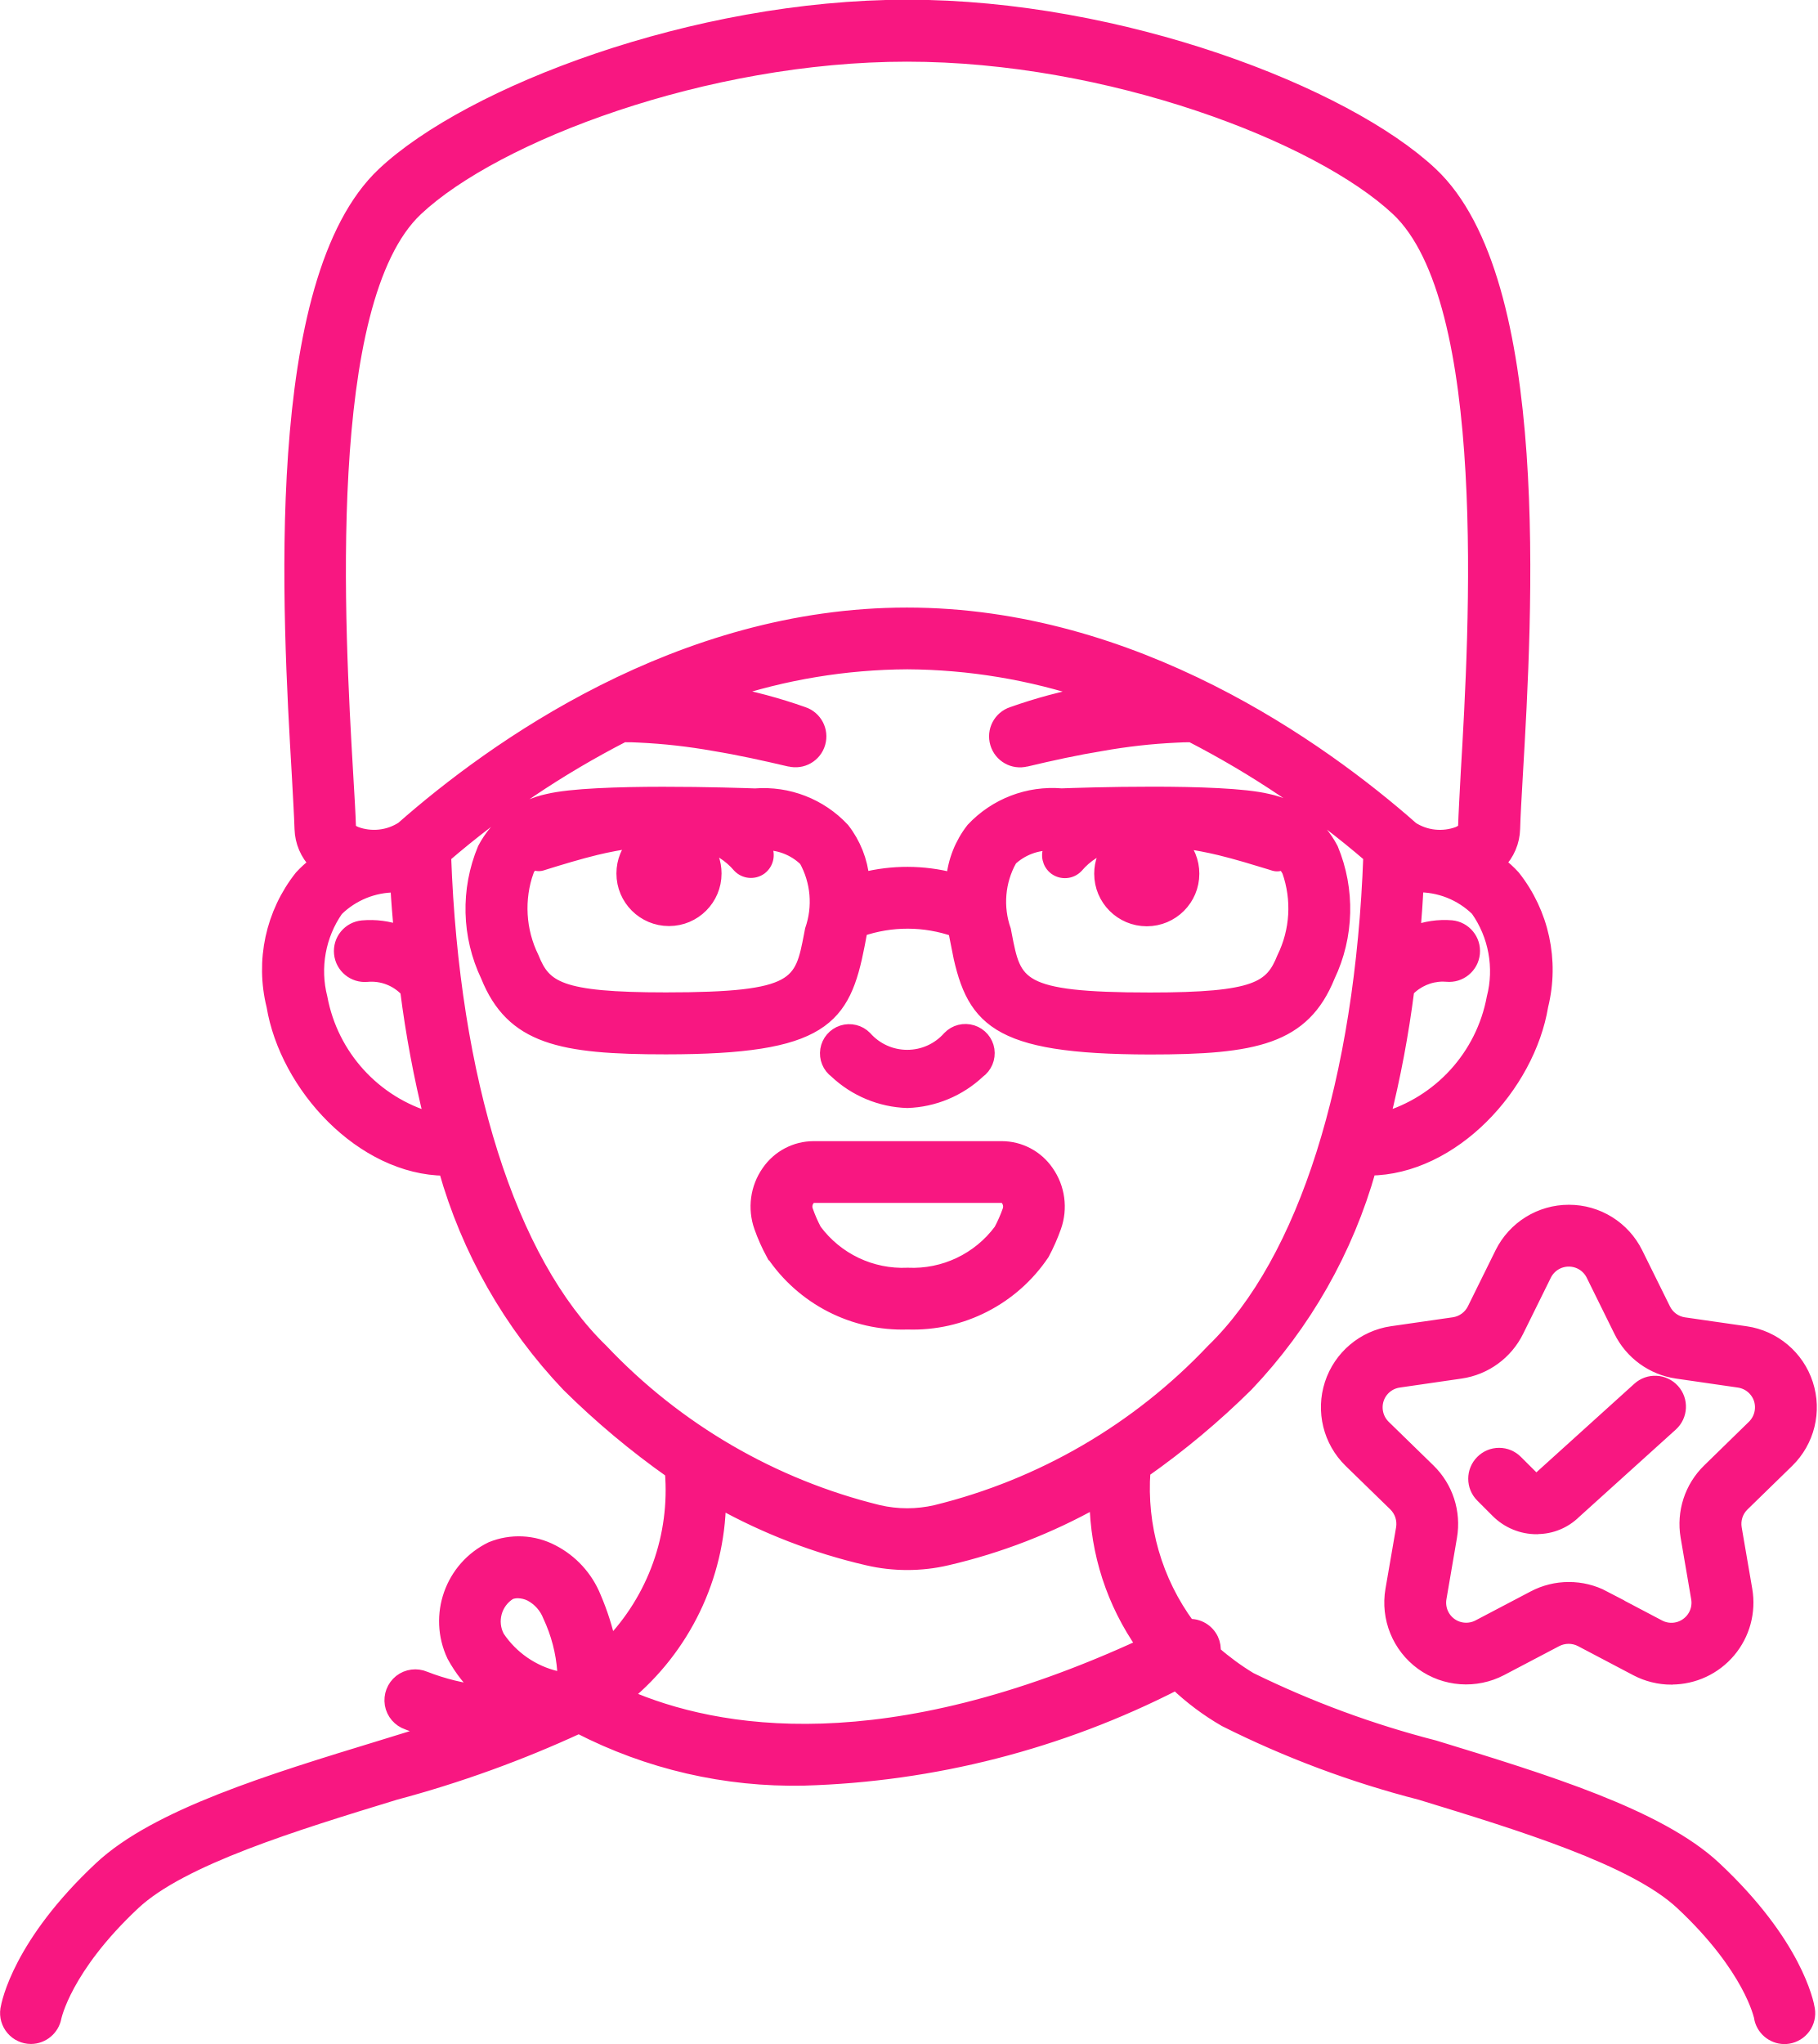
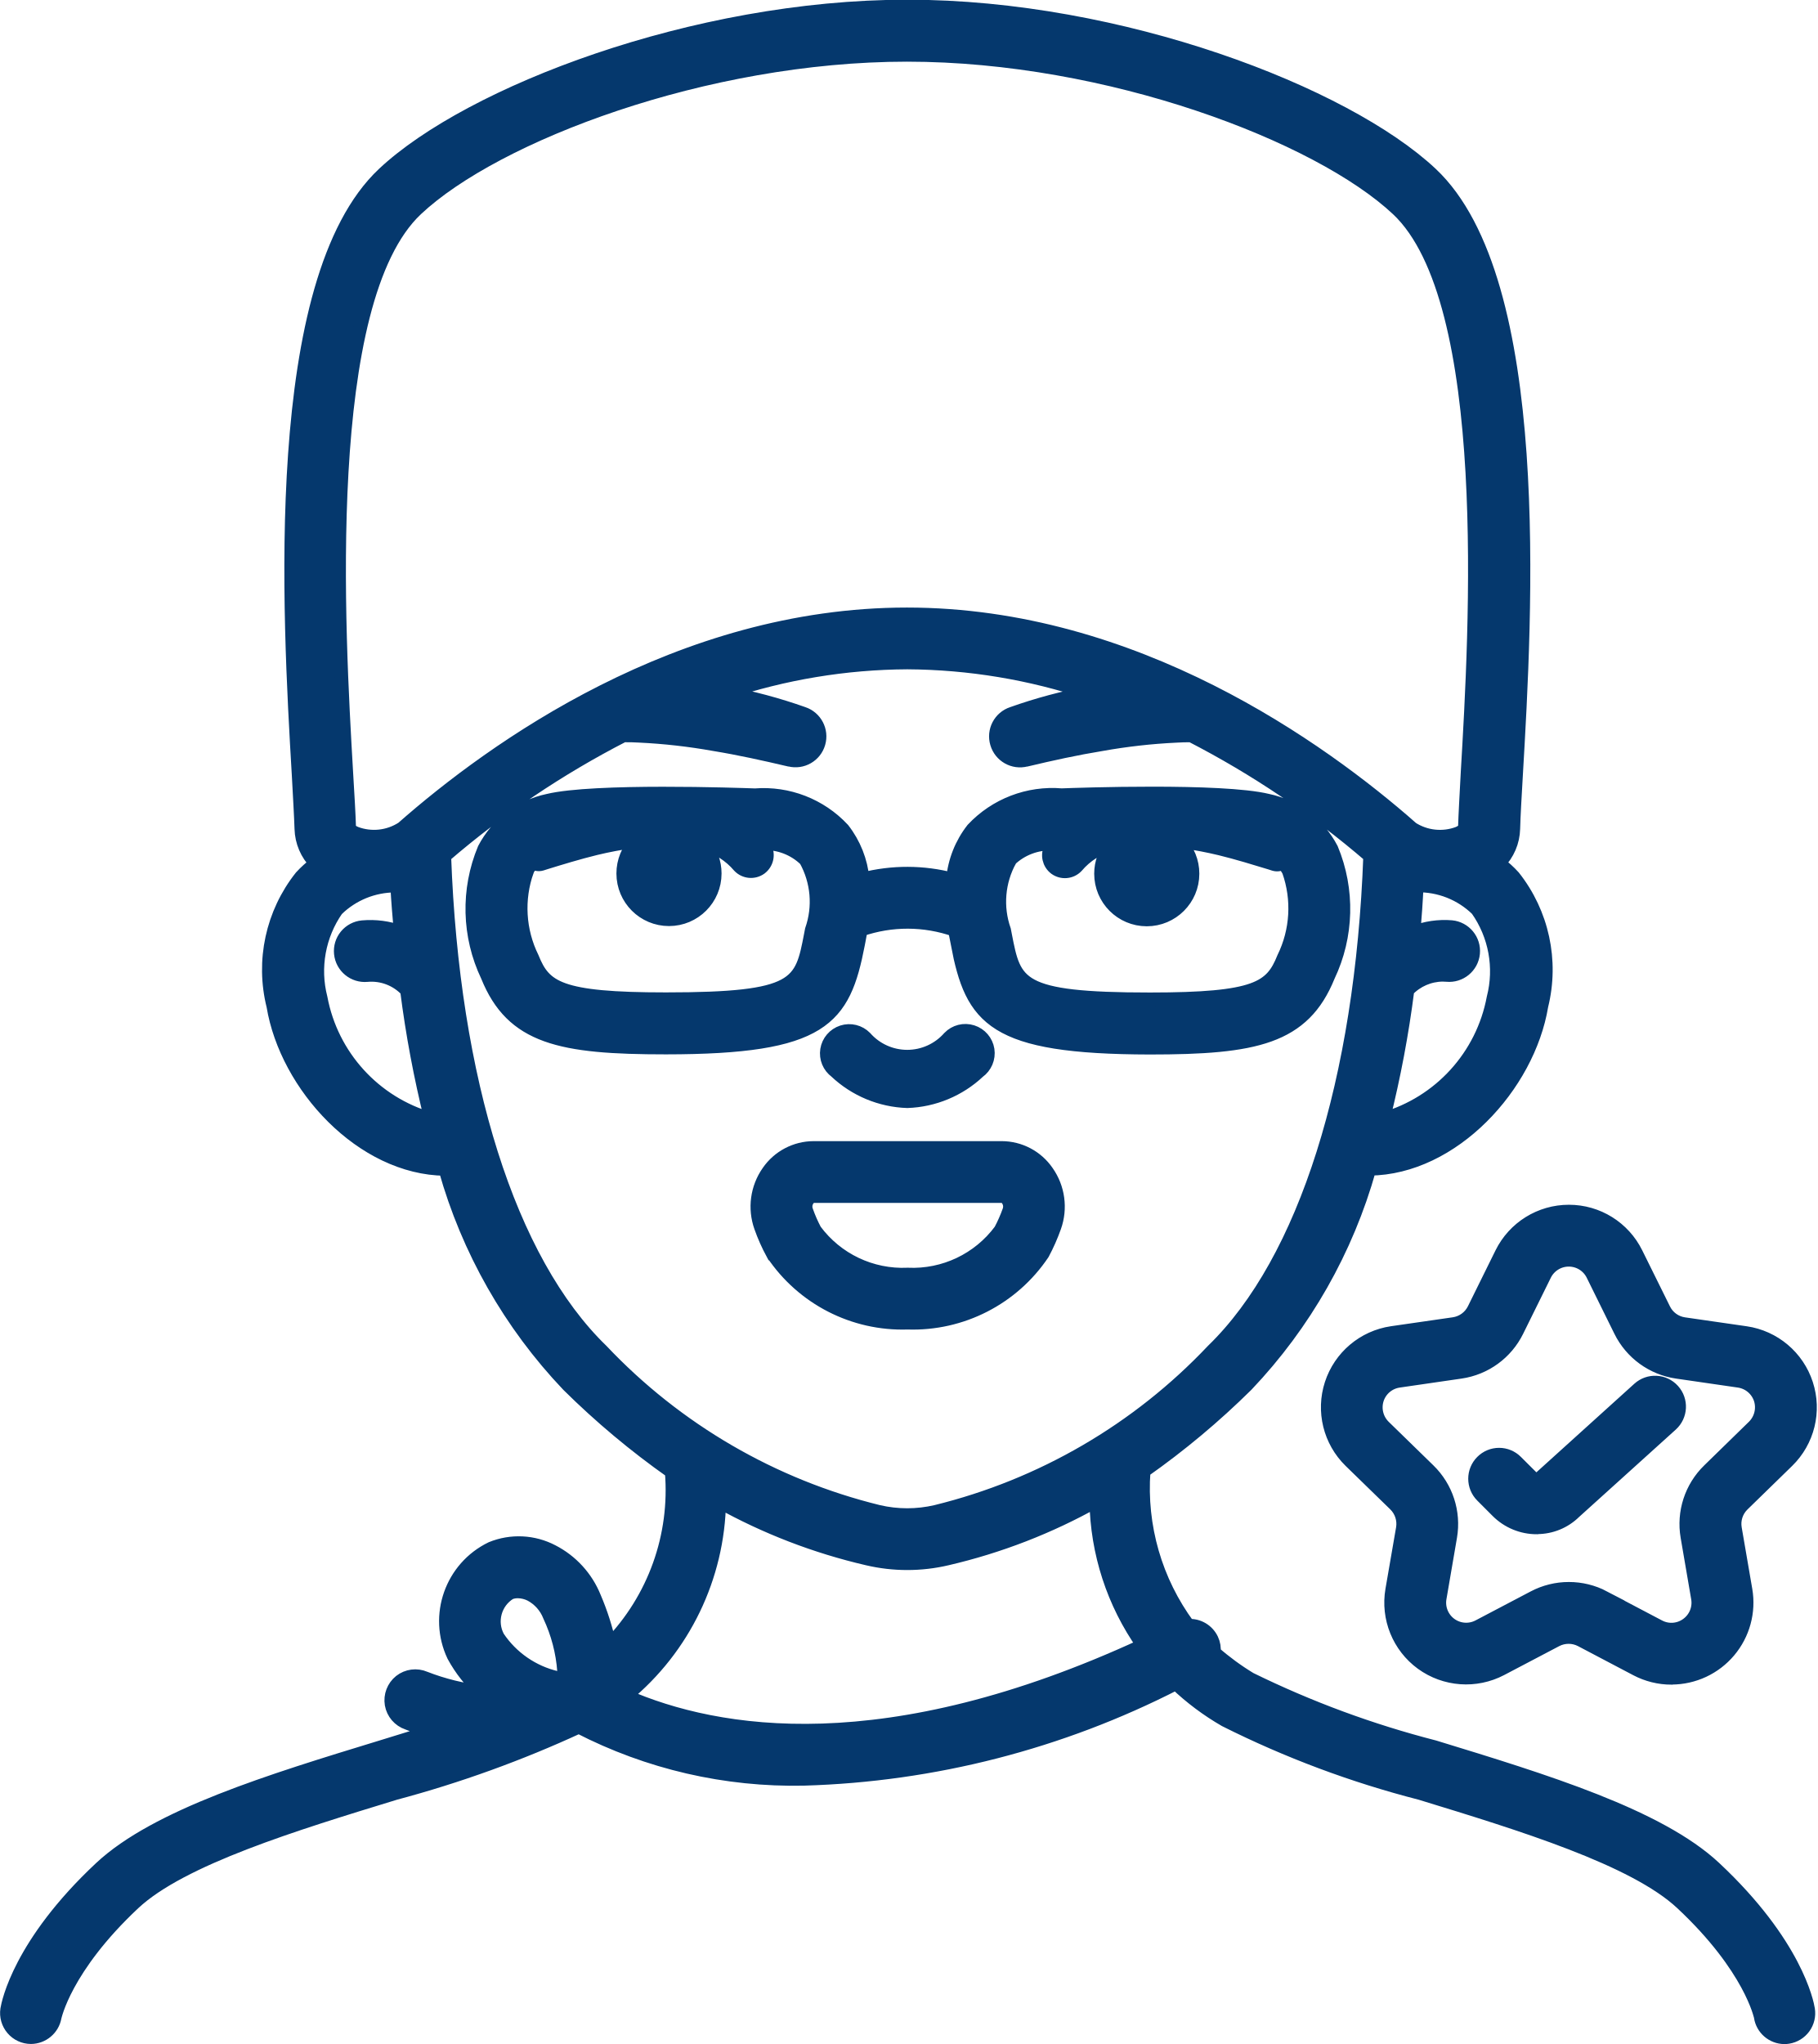
<svg xmlns="http://www.w3.org/2000/svg" width="67.146" height="75.499" viewBox="0 0 67.146 75.499">
-   <path id="service-icon5" d="M-8815.206,74.25c0-.007-.363-1.819-2.91-4.2-1.759-1.649-5.96-2.933-9.659-4.065a36.1,36.1,0,0,1-7.216-2.7,9.515,9.515,0,0,1-1.816-1.358,32.2,32.2,0,0,1-13.746,3.529,17.335,17.335,0,0,1-8.317-1.923,42.12,42.12,0,0,1-6.788,2.453c-3.7,1.132-7.9,2.416-9.659,4.065-2.547,2.387-2.91,4.2-2.915,4.214a.9.9,0,0,1-.878.733.888.888,0,0,1-.675-.312.893.893,0,0,1-.205-.715c.04-.238.466-2.422,3.454-5.219,2.063-1.932,6.28-3.223,10.356-4.468.642-.2,1.274-.39,1.887-.583q-.458-.131-.9-.306a.893.893,0,0,1-.595-.693.9.9,0,0,1,.325-.851.893.893,0,0,1,.905-.118,8.4,8.4,0,0,0,2.133.524,5,5,0,0,1-1.07-1.349,2.988,2.988,0,0,1,1.4-3.965,2.672,2.672,0,0,1,2.248.109,3.3,3.3,0,0,1,1.552,1.7,9.641,9.641,0,0,1,.562,1.76,8.2,8.2,0,0,0,2.293-6.4,29.935,29.935,0,0,1-3.822-3.2,19.062,19.062,0,0,1-4.542-7.983c-3.075-.031-5.863-3.067-6.354-6.026a5.513,5.513,0,0,1,1.029-4.763,4.092,4.092,0,0,1,.553-.5,1.885,1.885,0,0,1-.546-1.275c-.016-.49-.056-1.166-.1-1.986-.348-5.926-1.069-18.257,3.143-22.21,3.167-2.973,11.466-6.18,19.347-6.18s16.182,3.207,19.347,6.178c4.212,3.954,3.489,16.284,3.142,22.212-.047.818-.087,1.493-.1,1.981a1.873,1.873,0,0,1-.546,1.277,3.74,3.74,0,0,1,.553.5,5.524,5.524,0,0,1,1.032,4.76c-.49,2.962-3.28,6-6.356,6.026a19.057,19.057,0,0,1-4.539,7.985A29.774,29.774,0,0,1-8838,54.086a8.545,8.545,0,0,0,1.65,5.713.892.892,0,0,1,.864.509.892.892,0,0,1,.079.478,9.554,9.554,0,0,0,1.338.98,35.475,35.475,0,0,0,6.806,2.514c4.079,1.248,8.293,2.536,10.356,4.468,2.991,2.8,3.417,4.983,3.454,5.222l0,0a.89.89,0,0,1-.74,1.021.888.888,0,0,1-.142.011A.892.892,0,0,1-8815.206,74.25Zm-22.811-13.725a9.505,9.505,0,0,1-1.737-5.34,20.959,20.959,0,0,1-5.512,2.137,6.42,6.42,0,0,1-2.939,0,20.99,20.99,0,0,1-5.476-2.11,9.5,9.5,0,0,1-3.468,7.181C-8853.738,63.879-8847.525,64.916-8838.017,60.525Zm-23.4-1.937a1.235,1.235,0,0,0-.441,1.636,3.6,3.6,0,0,0,2.169,1.5.233.233,0,0,0,.193-.058.23.23,0,0,0,.081-.183,5.8,5.8,0,0,0-.535-2.048,1.514,1.514,0,0,0-.7-.787,1.091,1.091,0,0,0-.459-.114h-.016A.757.757,0,0,0-8861.414,58.587Zm-2.42-27.22c.3,8.27,2.387,14.954,5.808,18.268a20.947,20.947,0,0,0,10.229,5.953,4.683,4.683,0,0,0,2.124,0h0a20.947,20.947,0,0,0,10.229-5.953c3.421-3.316,5.507-10,5.81-18.268a33.974,33.974,0,0,0-6.606-4.451c-.183,0-.366,0-.55.014a21.42,21.42,0,0,0-2.77.312c-.93.152-1.853.354-2.772.573h-.012a.891.891,0,0,1-1.078-.611.888.888,0,0,1,.575-1.1,18.94,18.94,0,0,1,2.844-.764,21.523,21.523,0,0,0-6.729-1.119,21.531,21.531,0,0,0-6.718,1.114,19.083,19.083,0,0,1,2.869.769h0a.89.89,0,0,1,.575,1.094.89.89,0,0,1-1.074.615l-.014,0c-.92-.216-1.845-.421-2.774-.573a21.428,21.428,0,0,0-2.768-.312q-.292-.018-.583-.013A33.877,33.877,0,0,0-8863.834,31.367Zm-3.974,1.975a3.981,3.981,0,0,0-.593,3.272,5.761,5.761,0,0,0,4.076,4.477,41.207,41.207,0,0,1-.892-4.76,1.788,1.788,0,0,0-1.471-.564.892.892,0,0,1-.972-.8.887.887,0,0,1,.8-.972,3.265,3.265,0,0,1,1.411.185c-.049-.566-.1-1.134-.13-1.718h-.066A3.094,3.094,0,0,0-8867.808,33.342Zm39.558,2.975a40.586,40.586,0,0,1-.9,4.771,5.759,5.759,0,0,0,4.073-4.475,3.961,3.961,0,0,0-.6-3.272,3.1,3.1,0,0,0-2.231-.883c-.028.588-.069,1.168-.118,1.738a3.142,3.142,0,0,1,1.4-.205.89.89,0,0,1,.8.972.892.892,0,0,1-.974.8c-.052,0-.1-.007-.154-.007A1.816,1.816,0,0,0-8828.25,36.317Zm.147-5.977a1.927,1.927,0,0,0,1.733.187c.1-.047.236-.12.236-.212.016-.5.056-1.192.1-2.03.308-5.215,1.021-17.425-2.583-20.808-2.919-2.739-10.677-5.7-18.125-5.7s-15.21,2.957-18.127,5.7c-3.6,3.383-2.889,15.593-2.586,20.806.05.838.092,1.533.107,2.032,0,.094.129.165.236.212a1.929,1.929,0,0,0,1.731-.187c3.352-2.951,10.231-7.9,18.636-7.9S-8831.455,27.392-8828.1,30.34Zm9.6,31.385a2.785,2.785,0,0,1-1.293-.321l-2.041-1.074a1,1,0,0,0-.925,0L-8824.8,61.4a2.779,2.779,0,0,1-2.922-.212,2.774,2.774,0,0,1-1.1-2.712l.393-2.273a1,1,0,0,0-.285-.878l-1.653-1.609a2.777,2.777,0,0,1-.7-2.844,2.777,2.777,0,0,1,2.237-1.888l2.284-.33a.994.994,0,0,0,.747-.542l1.021-2.068a2.771,2.771,0,0,1,2.487-1.544,2.768,2.768,0,0,1,2.484,1.544l1.023,2.068a.985.985,0,0,0,.744.544l2.284.33a2.774,2.774,0,0,1,2.237,1.888,2.771,2.771,0,0,1-.7,2.844l-1.651,1.609a.992.992,0,0,0-.285.878l.391,2.273a2.773,2.773,0,0,1-.613,2.255,2.777,2.777,0,0,1-2.119.989Zm-2.5-2.973,2.041,1.074a.986.986,0,0,0,1.043-.076.988.988,0,0,0,.395-.969l-.39-2.273a2.769,2.769,0,0,1,.8-2.454l1.651-1.611a1,1,0,0,0,.252-1.016.993.993,0,0,0-.8-.673l-2.285-.332a2.771,2.771,0,0,1-2.088-1.518l-1.021-2.068a.987.987,0,0,0-.887-.553.99.99,0,0,0-.89.553l-1.021,2.068a2.768,2.768,0,0,1-2.088,1.518l-2.282.332a.99.99,0,0,0-.8.673,1,1,0,0,0,.25,1.016l1.653,1.611a2.772,2.772,0,0,1,.8,2.454l-.39,2.273a.991.991,0,0,0,.393.967.991.991,0,0,0,1.04.078l2.044-1.074a2.774,2.774,0,0,1,1.293-.319A2.78,2.78,0,0,1-8821,58.752Zm-2.472-2.583a2.051,2.051,0,0,1-1.453-.6L-8825.5,55a.89.89,0,0,1,0-1.259.886.886,0,0,1,1.259,0l.568.566a.259.259,0,0,0,.361,0l3.605-3.26a.891.891,0,0,1,1.259.062.891.891,0,0,1-.062,1.259l-3.576,3.231a1.97,1.97,0,0,1-1.379.566Zm-28.231-10.118a6.881,6.881,0,0,1-.437-.985,2.236,2.236,0,0,1,.276-2.032,2.041,2.041,0,0,1,1.679-.885h6.942a2.037,2.037,0,0,1,1.678.885,2.23,2.23,0,0,1,.276,2.032,7.209,7.209,0,0,1-.435.985,5.778,5.778,0,0,1-4.992,2.556A5.77,5.77,0,0,1-8851.708,46.052Zm1.3-1.992a.448.448,0,0,0-.054.41,5.218,5.218,0,0,0,.318.727,4.034,4.034,0,0,0,3.426,1.629,4.036,4.036,0,0,0,3.428-1.629,5.379,5.379,0,0,0,.321-.729.453.453,0,0,0-.054-.408.271.271,0,0,0-.223-.129h-6.942A.264.264,0,0,0-8850.411,44.059Zm1.038-4.731a.83.83,0,0,1-.329-.8.831.831,0,0,1,.565-.66.83.83,0,0,1,.845.207,2.069,2.069,0,0,0,3.106,0,.83.83,0,0,1,.85-.214.832.832,0,0,1,.57.664.838.838,0,0,1-.341.807,4.041,4.041,0,0,1-2.63,1.094A4.039,4.039,0,0,1-8849.373,39.328Zm4.5-4.7-.035-.178c-.018-.091-.04-.209-.062-.348a5.289,5.289,0,0,0-3.483-.011c-.024.14-.047.263-.066.357l-.034.178c-.534,2.768-1.288,3.815-7.1,3.818-3.9,0-5.676-.368-6.594-2.645a5.756,5.756,0,0,1-.118-4.693,3.467,3.467,0,0,1,2.357-1.785c1.7-.41,7.04-.221,7.646-.2a4.006,4.006,0,0,1,3.247,1.261,3.524,3.524,0,0,1,.73,1.843,6.626,6.626,0,0,1,3.334.011,3.522,3.522,0,0,1,.733-1.856,4.033,4.033,0,0,1,3.285-1.261c.57-.022,5.912-.212,7.61.2a3.469,3.469,0,0,1,2.358,1.785,5.769,5.769,0,0,1-.118,4.7c-.921,2.278-2.7,2.645-6.595,2.645C-8843.59,38.439-8844.343,37.391-8844.878,34.623Zm1.935-3.113a3.18,3.18,0,0,0-.218,2.592l.035.181c.353,1.821.459,2.371,5.349,2.371,3.949,0,4.493-.419,4.94-1.529a4.155,4.155,0,0,0,.188-3.211,1.693,1.693,0,0,0-.212-.307.365.365,0,0,1-.325.057l-.153-.049c-.524-.16-1.206-.37-1.846-.526q-.671-.161-1.355-.259l-.146,0a1.688,1.688,0,0,1,.484,1.186,1.692,1.692,0,0,1-1.693,1.692,1.692,1.692,0,0,1-1.691-1.692,1.685,1.685,0,0,1,.408-1.1,2.6,2.6,0,0,0-1.309.831.6.6,0,0,1-.782.071.6.6,0,0,1-.169-.769l.009-.018c.022-.041.047-.081.071-.121A2.142,2.142,0,0,0-8842.943,31.51Zm-17.842.4a4.141,4.141,0,0,0,.188,3.211c.447,1.11.989,1.529,4.938,1.529,4.892,0,5-.55,5.351-2.371l.035-.183a3.175,3.175,0,0,0-.223-2.592,2.135,2.135,0,0,0-1.588-.606c.026.042.051.084.075.127l.011.018a.6.6,0,0,1-.169.767.6.6,0,0,1-.782-.071,2.6,2.6,0,0,0-1.31-.831,1.683,1.683,0,0,1,.406,1.1,1.692,1.692,0,0,1-1.691,1.692,1.692,1.692,0,0,1-1.693-1.692,1.691,1.691,0,0,1,.485-1.188l-.133,0c-.459.066-.917.152-1.369.261-.64.156-1.321.365-1.843.526l-.153.049a.364.364,0,0,1-.325-.058A1.676,1.676,0,0,0-8860.785,31.913Z" transform="translate(8880.253 0.25)" fill="#f81781" stroke="#f81781" stroke-width="0.5" />
+   <path id="service-icon5" d="M-8815.206,74.25c0-.007-.363-1.819-2.91-4.2-1.759-1.649-5.96-2.933-9.659-4.065a36.1,36.1,0,0,1-7.216-2.7,9.515,9.515,0,0,1-1.816-1.358,32.2,32.2,0,0,1-13.746,3.529,17.335,17.335,0,0,1-8.317-1.923,42.12,42.12,0,0,1-6.788,2.453c-3.7,1.132-7.9,2.416-9.659,4.065-2.547,2.387-2.91,4.2-2.915,4.214a.9.9,0,0,1-.878.733.888.888,0,0,1-.675-.312.893.893,0,0,1-.205-.715c.04-.238.466-2.422,3.454-5.219,2.063-1.932,6.28-3.223,10.356-4.468.642-.2,1.274-.39,1.887-.583q-.458-.131-.9-.306a.893.893,0,0,1-.595-.693.9.9,0,0,1,.325-.851.893.893,0,0,1,.905-.118,8.4,8.4,0,0,0,2.133.524,5,5,0,0,1-1.07-1.349,2.988,2.988,0,0,1,1.4-3.965,2.672,2.672,0,0,1,2.248.109,3.3,3.3,0,0,1,1.552,1.7,9.641,9.641,0,0,1,.562,1.76,8.2,8.2,0,0,0,2.293-6.4,29.935,29.935,0,0,1-3.822-3.2,19.062,19.062,0,0,1-4.542-7.983c-3.075-.031-5.863-3.067-6.354-6.026a5.513,5.513,0,0,1,1.029-4.763,4.092,4.092,0,0,1,.553-.5,1.885,1.885,0,0,1-.546-1.275c-.016-.49-.056-1.166-.1-1.986-.348-5.926-1.069-18.257,3.143-22.21,3.167-2.973,11.466-6.18,19.347-6.18s16.182,3.207,19.347,6.178c4.212,3.954,3.489,16.284,3.142,22.212-.047.818-.087,1.493-.1,1.981a1.873,1.873,0,0,1-.546,1.277,3.74,3.74,0,0,1,.553.5,5.524,5.524,0,0,1,1.032,4.76c-.49,2.962-3.28,6-6.356,6.026a19.057,19.057,0,0,1-4.539,7.985A29.774,29.774,0,0,1-8838,54.086a8.545,8.545,0,0,0,1.65,5.713.892.892,0,0,1,.864.509.892.892,0,0,1,.079.478,9.554,9.554,0,0,0,1.338.98,35.475,35.475,0,0,0,6.806,2.514c4.079,1.248,8.293,2.536,10.356,4.468,2.991,2.8,3.417,4.983,3.454,5.222l0,0a.89.89,0,0,1-.74,1.021.888.888,0,0,1-.142.011A.892.892,0,0,1-8815.206,74.25Zm-22.811-13.725a9.505,9.505,0,0,1-1.737-5.34,20.959,20.959,0,0,1-5.512,2.137,6.42,6.42,0,0,1-2.939,0,20.99,20.99,0,0,1-5.476-2.11,9.5,9.5,0,0,1-3.468,7.181C-8853.738,63.879-8847.525,64.916-8838.017,60.525Zm-23.4-1.937a1.235,1.235,0,0,0-.441,1.636,3.6,3.6,0,0,0,2.169,1.5.233.233,0,0,0,.193-.058.23.23,0,0,0,.081-.183,5.8,5.8,0,0,0-.535-2.048,1.514,1.514,0,0,0-.7-.787,1.091,1.091,0,0,0-.459-.114h-.016A.757.757,0,0,0-8861.414,58.587Zm-2.42-27.22c.3,8.27,2.387,14.954,5.808,18.268a20.947,20.947,0,0,0,10.229,5.953,4.683,4.683,0,0,0,2.124,0h0a20.947,20.947,0,0,0,10.229-5.953c3.421-3.316,5.507-10,5.81-18.268a33.974,33.974,0,0,0-6.606-4.451c-.183,0-.366,0-.55.014a21.42,21.42,0,0,0-2.77.312c-.93.152-1.853.354-2.772.573h-.012a.891.891,0,0,1-1.078-.611.888.888,0,0,1,.575-1.1,18.94,18.94,0,0,1,2.844-.764,21.523,21.523,0,0,0-6.729-1.119,21.531,21.531,0,0,0-6.718,1.114,19.083,19.083,0,0,1,2.869.769h0a.89.89,0,0,1,.575,1.094.89.89,0,0,1-1.074.615l-.014,0c-.92-.216-1.845-.421-2.774-.573a21.428,21.428,0,0,0-2.768-.312q-.292-.018-.583-.013A33.877,33.877,0,0,0-8863.834,31.367Zm-3.974,1.975a3.981,3.981,0,0,0-.593,3.272,5.761,5.761,0,0,0,4.076,4.477,41.207,41.207,0,0,1-.892-4.76,1.788,1.788,0,0,0-1.471-.564.892.892,0,0,1-.972-.8.887.887,0,0,1,.8-.972,3.265,3.265,0,0,1,1.411.185c-.049-.566-.1-1.134-.13-1.718h-.066A3.094,3.094,0,0,0-8867.808,33.342Zm39.558,2.975a40.586,40.586,0,0,1-.9,4.771,5.759,5.759,0,0,0,4.073-4.475,3.961,3.961,0,0,0-.6-3.272,3.1,3.1,0,0,0-2.231-.883c-.028.588-.069,1.168-.118,1.738a3.142,3.142,0,0,1,1.4-.205.89.89,0,0,1,.8.972.892.892,0,0,1-.974.8c-.052,0-.1-.007-.154-.007A1.816,1.816,0,0,0-8828.25,36.317Zm.147-5.977a1.927,1.927,0,0,0,1.733.187c.1-.047.236-.12.236-.212.016-.5.056-1.192.1-2.03.308-5.215,1.021-17.425-2.583-20.808-2.919-2.739-10.677-5.7-18.125-5.7s-15.21,2.957-18.127,5.7c-3.6,3.383-2.889,15.593-2.586,20.806.05.838.092,1.533.107,2.032,0,.094.129.165.236.212a1.929,1.929,0,0,0,1.731-.187c3.352-2.951,10.231-7.9,18.636-7.9S-8831.455,27.392-8828.1,30.34Zm9.6,31.385a2.785,2.785,0,0,1-1.293-.321l-2.041-1.074a1,1,0,0,0-.925,0L-8824.8,61.4a2.779,2.779,0,0,1-2.922-.212,2.774,2.774,0,0,1-1.1-2.712l.393-2.273a1,1,0,0,0-.285-.878l-1.653-1.609a2.777,2.777,0,0,1-.7-2.844,2.777,2.777,0,0,1,2.237-1.888l2.284-.33a.994.994,0,0,0,.747-.542l1.021-2.068a2.771,2.771,0,0,1,2.487-1.544,2.768,2.768,0,0,1,2.484,1.544l1.023,2.068a.985.985,0,0,0,.744.544l2.284.33a2.774,2.774,0,0,1,2.237,1.888,2.771,2.771,0,0,1-.7,2.844l-1.651,1.609a.992.992,0,0,0-.285.878l.391,2.273a2.773,2.773,0,0,1-.613,2.255,2.777,2.777,0,0,1-2.119.989Zm-2.5-2.973,2.041,1.074a.986.986,0,0,0,1.043-.076.988.988,0,0,0,.395-.969l-.39-2.273a2.769,2.769,0,0,1,.8-2.454l1.651-1.611a1,1,0,0,0,.252-1.016.993.993,0,0,0-.8-.673l-2.285-.332a2.771,2.771,0,0,1-2.088-1.518l-1.021-2.068a.987.987,0,0,0-.887-.553.99.99,0,0,0-.89.553l-1.021,2.068a2.768,2.768,0,0,1-2.088,1.518l-2.282.332a.99.99,0,0,0-.8.673,1,1,0,0,0,.25,1.016l1.653,1.611a2.772,2.772,0,0,1,.8,2.454l-.39,2.273a.991.991,0,0,0,.393.967.991.991,0,0,0,1.04.078l2.044-1.074a2.774,2.774,0,0,1,1.293-.319A2.78,2.78,0,0,1-8821,58.752Zm-2.472-2.583a2.051,2.051,0,0,1-1.453-.6L-8825.5,55a.89.89,0,0,1,0-1.259.886.886,0,0,1,1.259,0l.568.566a.259.259,0,0,0,.361,0l3.605-3.26a.891.891,0,0,1,1.259.062.891.891,0,0,1-.062,1.259l-3.576,3.231a1.97,1.97,0,0,1-1.379.566Zm-28.231-10.118a6.881,6.881,0,0,1-.437-.985,2.236,2.236,0,0,1,.276-2.032,2.041,2.041,0,0,1,1.679-.885h6.942a2.037,2.037,0,0,1,1.678.885,2.23,2.23,0,0,1,.276,2.032,7.209,7.209,0,0,1-.435.985,5.778,5.778,0,0,1-4.992,2.556A5.77,5.77,0,0,1-8851.708,46.052Zm1.3-1.992a.448.448,0,0,0-.054.41,5.218,5.218,0,0,0,.318.727,4.034,4.034,0,0,0,3.426,1.629,4.036,4.036,0,0,0,3.428-1.629,5.379,5.379,0,0,0,.321-.729.453.453,0,0,0-.054-.408.271.271,0,0,0-.223-.129h-6.942A.264.264,0,0,0-8850.411,44.059Zm1.038-4.731a.83.83,0,0,1-.329-.8.831.831,0,0,1,.565-.66.83.83,0,0,1,.845.207,2.069,2.069,0,0,0,3.106,0,.83.83,0,0,1,.85-.214.832.832,0,0,1,.57.664.838.838,0,0,1-.341.807,4.041,4.041,0,0,1-2.63,1.094A4.039,4.039,0,0,1-8849.373,39.328Zm4.5-4.7-.035-.178c-.018-.091-.04-.209-.062-.348a5.289,5.289,0,0,0-3.483-.011c-.024.14-.047.263-.066.357l-.034.178c-.534,2.768-1.288,3.815-7.1,3.818-3.9,0-5.676-.368-6.594-2.645a5.756,5.756,0,0,1-.118-4.693,3.467,3.467,0,0,1,2.357-1.785c1.7-.41,7.04-.221,7.646-.2a4.006,4.006,0,0,1,3.247,1.261,3.524,3.524,0,0,1,.73,1.843,6.626,6.626,0,0,1,3.334.011,3.522,3.522,0,0,1,.733-1.856,4.033,4.033,0,0,1,3.285-1.261c.57-.022,5.912-.212,7.61.2a3.469,3.469,0,0,1,2.358,1.785,5.769,5.769,0,0,1-.118,4.7c-.921,2.278-2.7,2.645-6.595,2.645C-8843.59,38.439-8844.343,37.391-8844.878,34.623Zm1.935-3.113a3.18,3.18,0,0,0-.218,2.592l.035.181c.353,1.821.459,2.371,5.349,2.371,3.949,0,4.493-.419,4.94-1.529a4.155,4.155,0,0,0,.188-3.211,1.693,1.693,0,0,0-.212-.307.365.365,0,0,1-.325.057l-.153-.049c-.524-.16-1.206-.37-1.846-.526q-.671-.161-1.355-.259l-.146,0a1.688,1.688,0,0,1,.484,1.186,1.692,1.692,0,0,1-1.693,1.692,1.692,1.692,0,0,1-1.691-1.692,1.685,1.685,0,0,1,.408-1.1,2.6,2.6,0,0,0-1.309.831.6.6,0,0,1-.782.071.6.6,0,0,1-.169-.769l.009-.018c.022-.041.047-.081.071-.121A2.142,2.142,0,0,0-8842.943,31.51Zm-17.842.4a4.141,4.141,0,0,0,.188,3.211c.447,1.11.989,1.529,4.938,1.529,4.892,0,5-.55,5.351-2.371l.035-.183a3.175,3.175,0,0,0-.223-2.592,2.135,2.135,0,0,0-1.588-.606c.026.042.051.084.075.127l.011.018a.6.6,0,0,1-.169.767.6.6,0,0,1-.782-.071,2.6,2.6,0,0,0-1.31-.831,1.683,1.683,0,0,1,.406,1.1,1.692,1.692,0,0,1-1.691,1.692,1.692,1.692,0,0,1-1.693-1.692,1.691,1.691,0,0,1,.485-1.188l-.133,0c-.459.066-.917.152-1.369.261-.64.156-1.321.365-1.843.526l-.153.049a.364.364,0,0,1-.325-.058A1.676,1.676,0,0,0-8860.785,31.913Z" transform="translate(8880.253 0.25)" fill="#05386D" stroke="#05386D" stroke-width="0.5" />
</svg>
